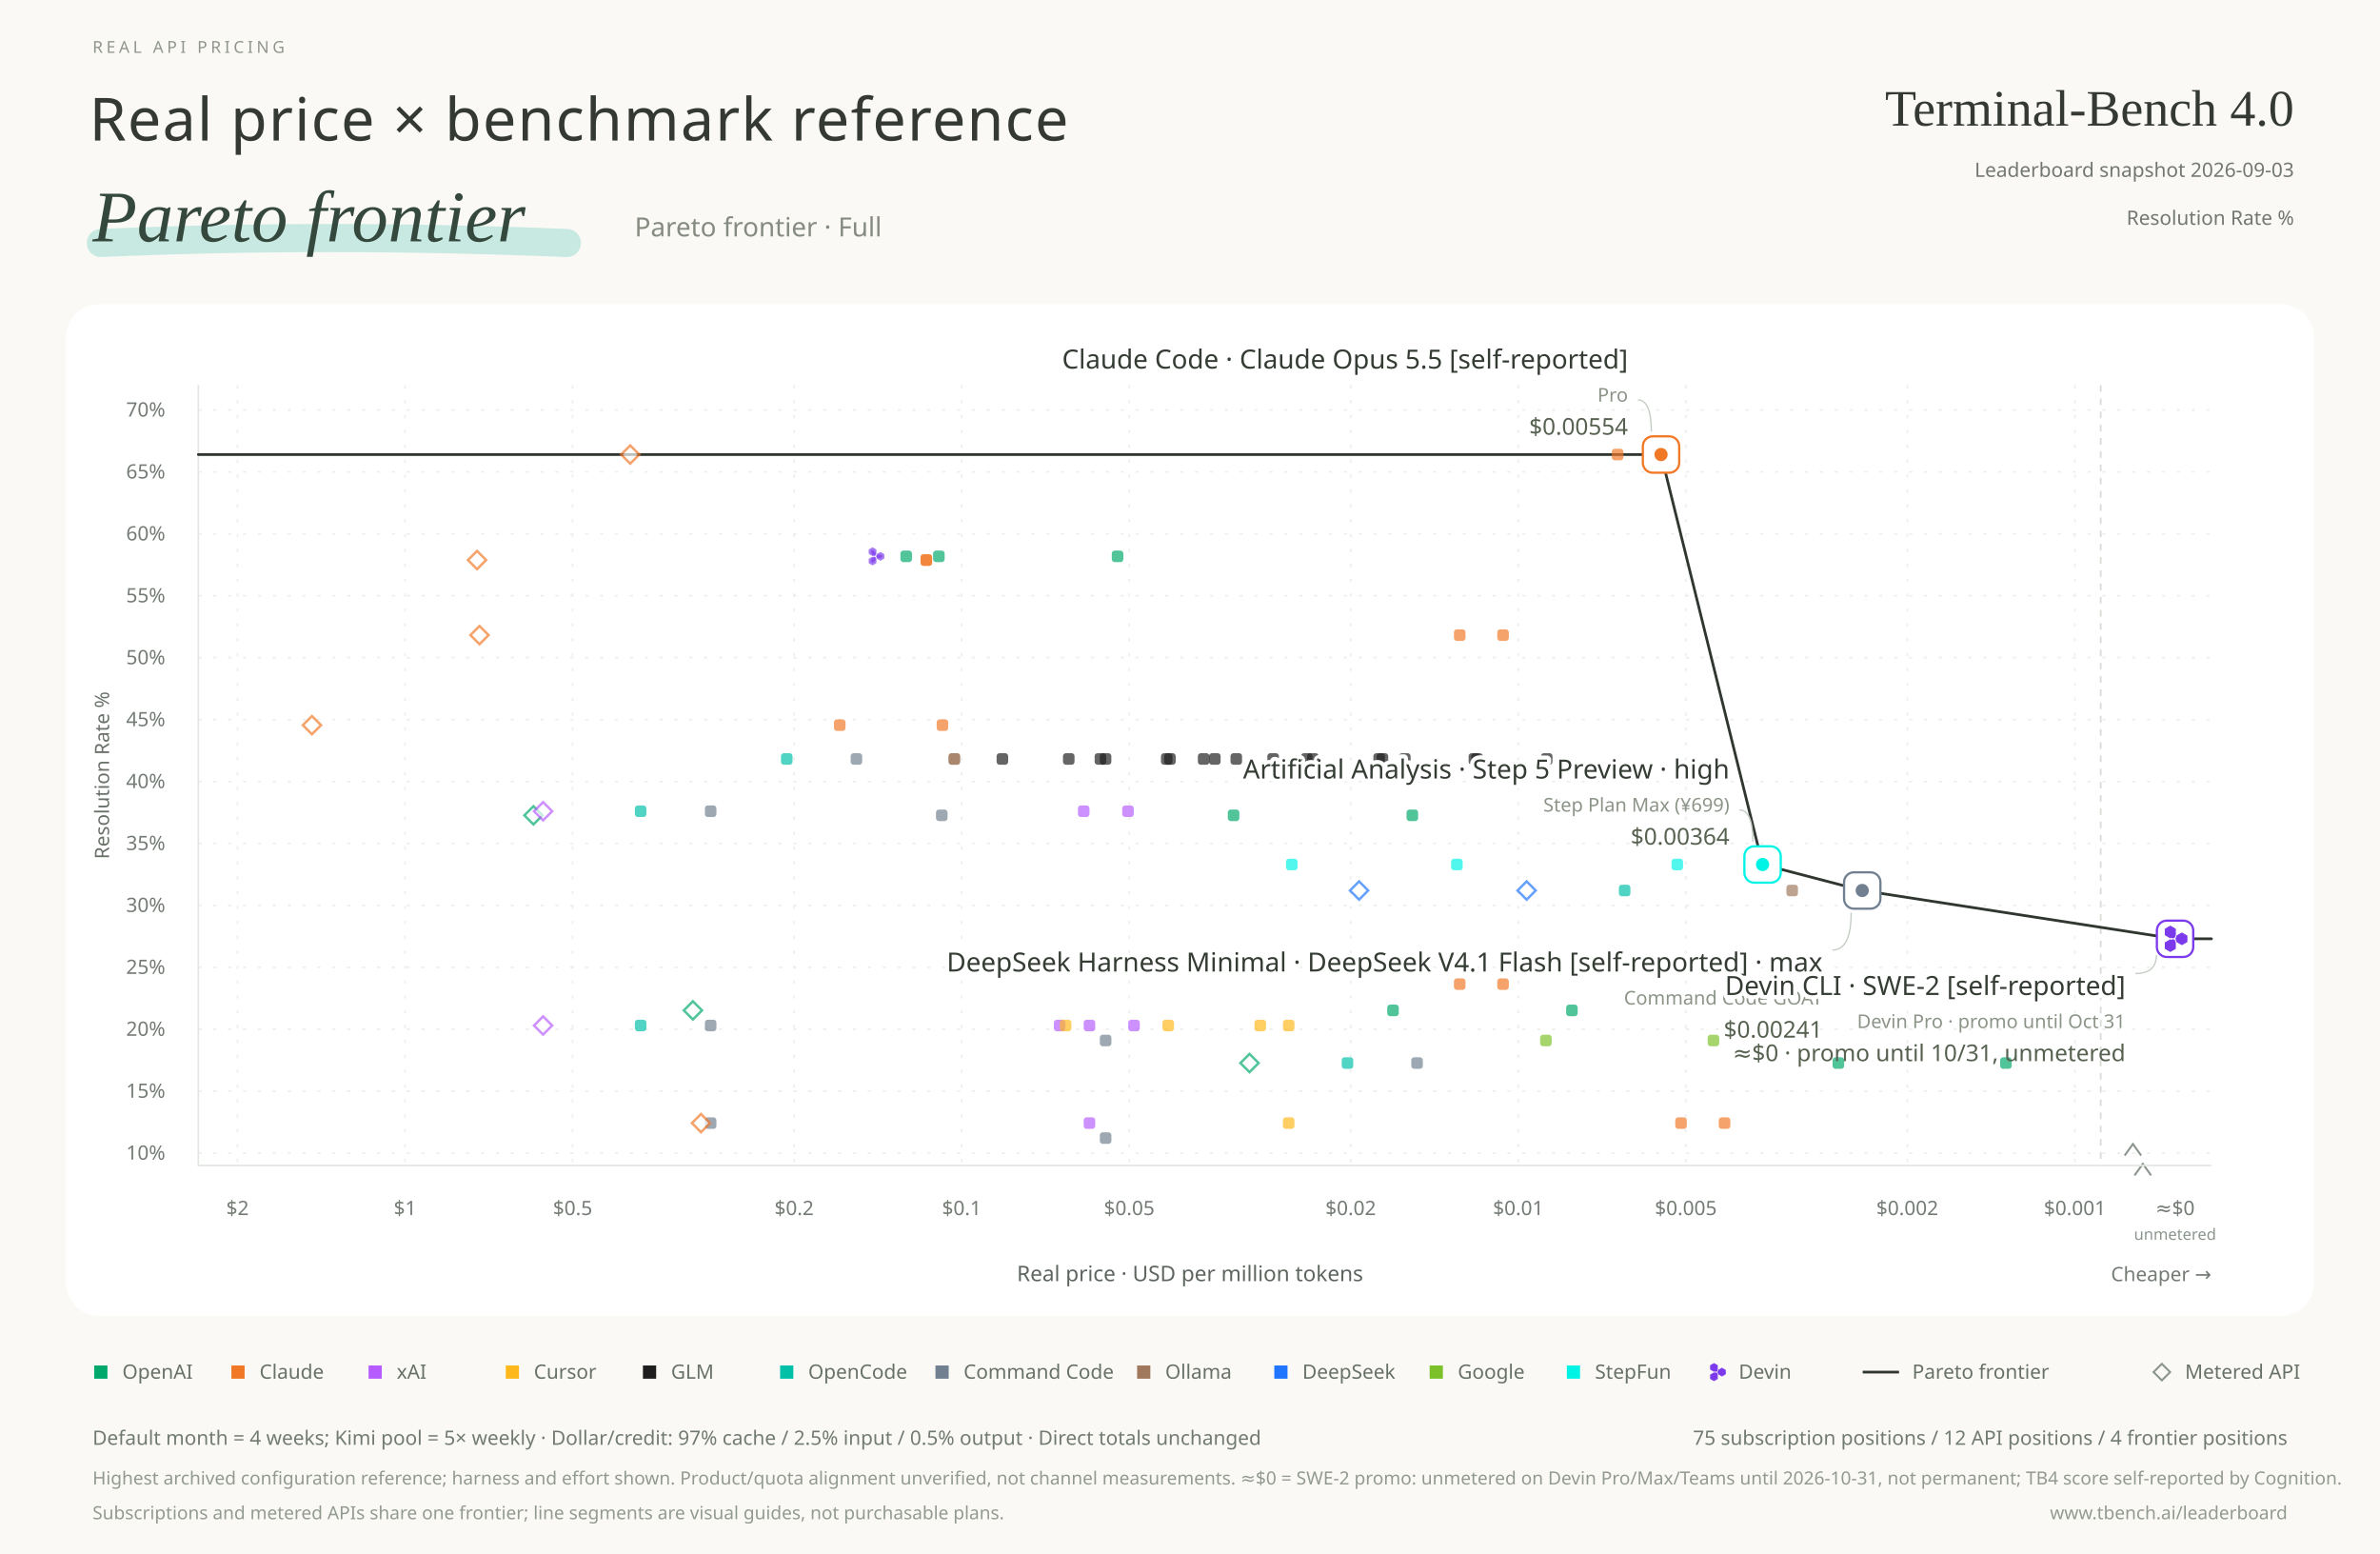
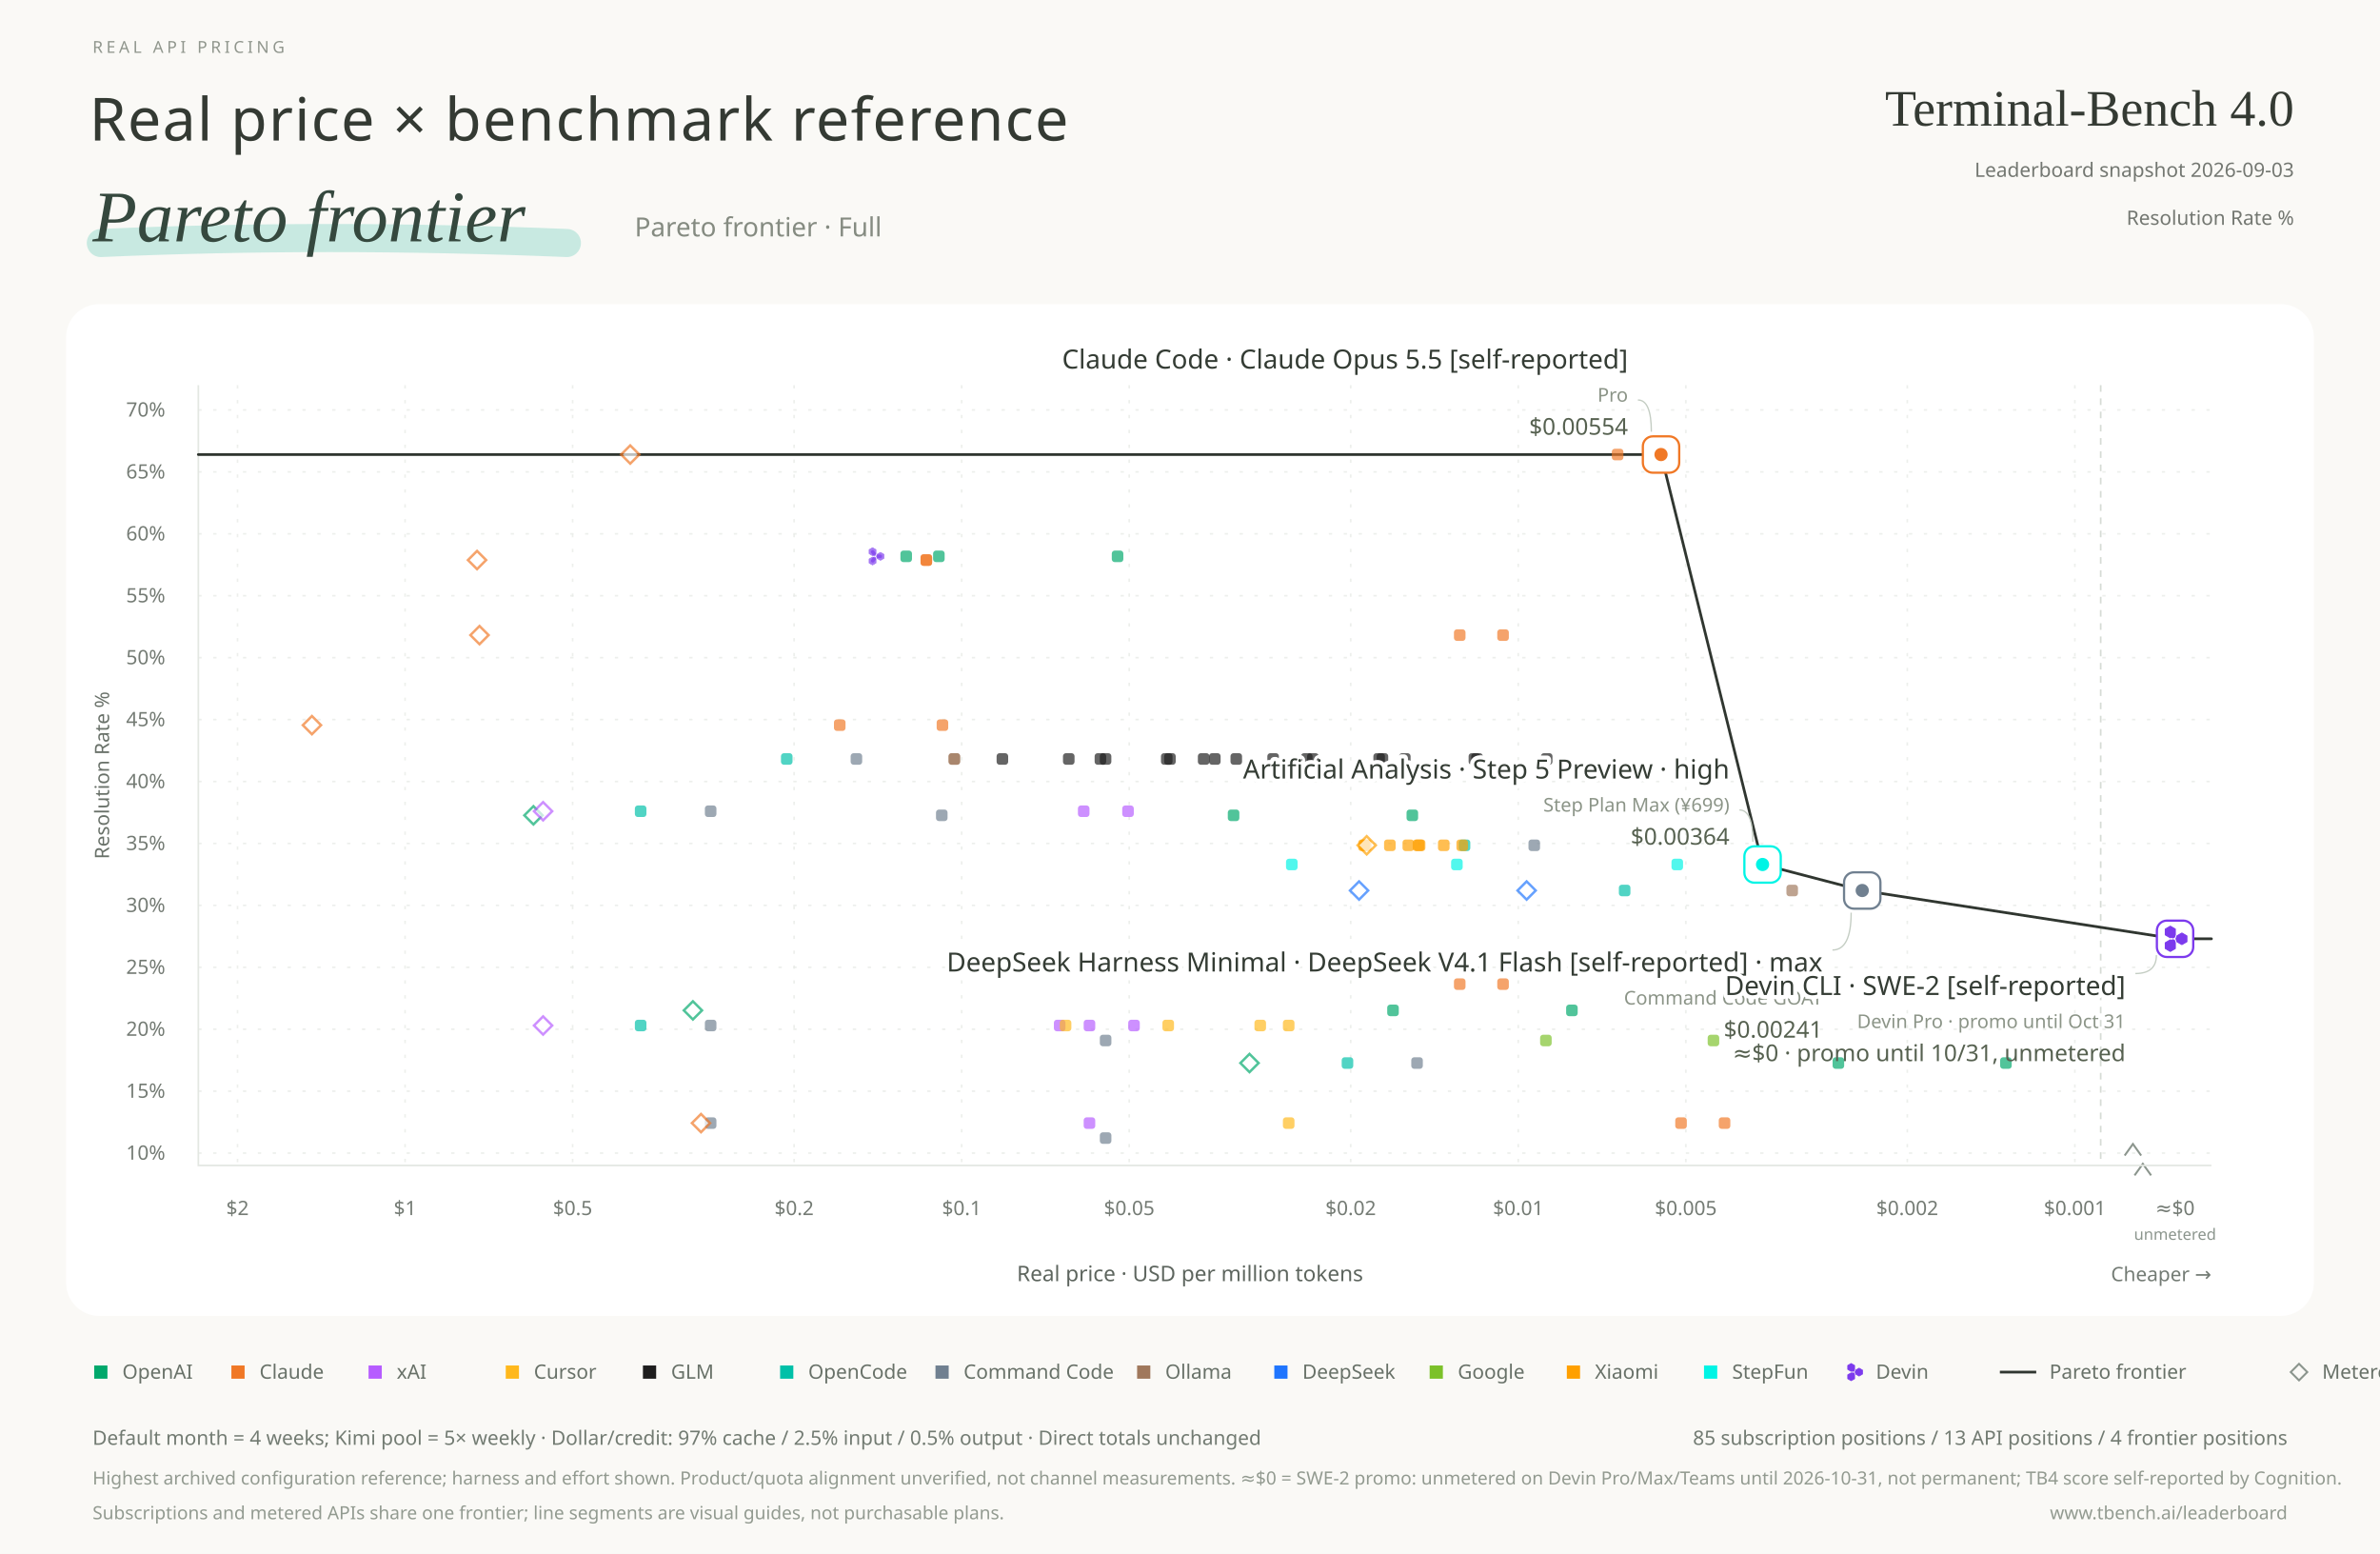
<svg xmlns="http://www.w3.org/2000/svg" width="1440" height="940" viewBox="0 0 1440 940" role="img" aria-labelledby="title desc">
  <style>text{font-family:"Microsoft YaHei","Segoe UI",sans-serif} .serif{font-family:"Times New Roman",serif} .number{font-family:"Segoe UI",sans-serif;font-variant-numeric:tabular-nums} .label-name{paint-order:stroke;stroke:#fff;stroke-width:5px;stroke-linejoin:round} .point:hover{opacity:1}</style>
  <rect width="1440" height="940" fill="#FAF9F6" />
  <text x="56.000" y="32.000" font-size="10" fill="#90968D" text-anchor="start" font-weight="400" letter-spacing="2.1">REAL API PRICING</text>
  <text x="54.000" y="85.000" font-size="36" fill="#343A33" text-anchor="start" font-weight="300" letter-spacing=".8">Real price × benchmark reference</text>
  <path d="M61 147 Q197 141 343 147" stroke="#9FDDD0" stroke-width="17" stroke-linecap="round" opacity=".55" fill="none" />
  <text x="56.000" y="146.000" font-size="44" fill="#35483E" text-anchor="start" font-weight="400" class="serif" font-style="italic">Pareto frontier</text>
  <text x="384.000" y="143.000" font-size="16" fill="#858B81" text-anchor="start" font-weight="300">Pareto frontier · Full</text>
  <text x="1388.000" y="76.000" font-size="31" fill="#343A33" text-anchor="end" font-weight="400" class="serif">Terminal-Bench 4.0</text>
  <text x="1388.000" y="107.000" font-size="12" fill="#737771" text-anchor="end" font-weight="400">Leaderboard snapshot  2026-09-03</text>
  <text x="1388.000" y="136.000" font-size="12" fill="#737771" text-anchor="end" font-weight="400">Resolution Rate %</text>
  <rect x="40" y="184" width="1360" height="612" rx="20" fill="#FFFFFF" />
  <path d="M1255.381 233V705" stroke="#E8EBE7" stroke-dasharray="2 7" opacity=".8" />
  <text x="1255.381" y="735.000" font-size="12" fill="#747B74" text-anchor="middle" font-weight="400" class="number">$0.001</text>
  <path d="M1154.004 233V705" stroke="#E8EBE7" stroke-dasharray="2 7" opacity=".8" />
  <text x="1154.004" y="735.000" font-size="12" fill="#747B74" text-anchor="middle" font-weight="400" class="number">$0.002</text>
  <path d="M1019.992 233V705" stroke="#E8EBE7" stroke-dasharray="2 7" opacity=".8" />
  <text x="1019.992" y="735.000" font-size="12" fill="#747B74" text-anchor="middle" font-weight="400" class="number">$0.005</text>
  <path d="M918.616 233V705" stroke="#E8EBE7" stroke-dasharray="2 7" opacity=".8" />
  <text x="918.616" y="735.000" font-size="12" fill="#747B74" text-anchor="middle" font-weight="400" class="number">$0.01</text>
  <path d="M817.240 233V705" stroke="#E8EBE7" stroke-dasharray="2 7" opacity=".8" />
  <text x="817.240" y="735.000" font-size="12" fill="#747B74" text-anchor="middle" font-weight="400" class="number">$0.02</text>
  <path d="M683.228 233V705" stroke="#E8EBE7" stroke-dasharray="2 7" opacity=".8" />
  <text x="683.228" y="735.000" font-size="12" fill="#747B74" text-anchor="middle" font-weight="400" class="number">$0.05</text>
  <path d="M581.852 233V705" stroke="#E8EBE7" stroke-dasharray="2 7" opacity=".8" />
  <text x="581.852" y="735.000" font-size="12" fill="#747B74" text-anchor="middle" font-weight="400" class="number">$0.1</text>
  <path d="M480.475 233V705" stroke="#E8EBE7" stroke-dasharray="2 7" opacity=".8" />
  <text x="480.475" y="735.000" font-size="12" fill="#747B74" text-anchor="middle" font-weight="400" class="number">$0.2</text>
  <path d="M346.463 233V705" stroke="#E8EBE7" stroke-dasharray="2 7" opacity=".8" />
  <text x="346.463" y="735.000" font-size="12" fill="#747B74" text-anchor="middle" font-weight="400" class="number">$0.5</text>
  <path d="M245.087 233V705" stroke="#E8EBE7" stroke-dasharray="2 7" opacity=".8" />
  <text x="245.087" y="735.000" font-size="12" fill="#747B74" text-anchor="middle" font-weight="400" class="number">$1</text>
  <path d="M143.711 233V705" stroke="#E8EBE7" stroke-dasharray="2 7" opacity=".8" />
  <text x="143.711" y="735.000" font-size="12" fill="#747B74" text-anchor="middle" font-weight="400" class="number">$2</text>
  <path d="M1271.010 233V705" stroke="#D6DBD5" stroke-dasharray="4 4" />
  <path d="M1285.505 699l5 -7 5 7M1291.505 711l5 -7 5 7" stroke="#8B958D" stroke-width="1.2" fill="none" />
  <text x="1316.000" y="735.000" font-size="12" fill="#747B74" text-anchor="middle" font-weight="400" class="number">≈$0</text>
  <text x="1316.000" y="750.000" font-size="9.5" fill="#8B958D" text-anchor="middle" font-weight="400">unmetered</text>
  <path d="M120 697.508H1338" stroke="#E8EBE7" stroke-dasharray="2 7" opacity=".8" />
  <text x="100.000" y="701.508" font-size="12" fill="#747B74" text-anchor="end" font-weight="400" class="number">10%</text>
  <path d="M120 660.048H1338" stroke="#E8EBE7" stroke-dasharray="2 7" opacity=".8" />
  <text x="100.000" y="664.048" font-size="12" fill="#747B74" text-anchor="end" font-weight="400" class="number">15%</text>
  <path d="M120 622.587H1338" stroke="#E8EBE7" stroke-dasharray="2 7" opacity=".8" />
  <text x="100.000" y="626.587" font-size="12" fill="#747B74" text-anchor="end" font-weight="400" class="number">20%</text>
  <path d="M120 585.127H1338" stroke="#E8EBE7" stroke-dasharray="2 7" opacity=".8" />
  <text x="100.000" y="589.127" font-size="12" fill="#747B74" text-anchor="end" font-weight="400" class="number">25%</text>
  <path d="M120 547.667H1338" stroke="#E8EBE7" stroke-dasharray="2 7" opacity=".8" />
  <text x="100.000" y="551.667" font-size="12" fill="#747B74" text-anchor="end" font-weight="400" class="number">30%</text>
  <path d="M120 510.206H1338" stroke="#E8EBE7" stroke-dasharray="2 7" opacity=".8" />
  <text x="100.000" y="514.206" font-size="12" fill="#747B74" text-anchor="end" font-weight="400" class="number">35%</text>
  <path d="M120 472.746H1338" stroke="#E8EBE7" stroke-dasharray="2 7" opacity=".8" />
  <text x="100.000" y="476.746" font-size="12" fill="#747B74" text-anchor="end" font-weight="400" class="number">40%</text>
  <path d="M120 435.286H1338" stroke="#E8EBE7" stroke-dasharray="2 7" opacity=".8" />
  <text x="100.000" y="439.286" font-size="12" fill="#747B74" text-anchor="end" font-weight="400" class="number">45%</text>
  <path d="M120 397.825H1338" stroke="#E8EBE7" stroke-dasharray="2 7" opacity=".8" />
  <text x="100.000" y="401.825" font-size="12" fill="#747B74" text-anchor="end" font-weight="400" class="number">50%</text>
  <path d="M120 360.365H1338" stroke="#E8EBE7" stroke-dasharray="2 7" opacity=".8" />
  <text x="100.000" y="364.365" font-size="12" fill="#747B74" text-anchor="end" font-weight="400" class="number">55%</text>
  <path d="M120 322.905H1338" stroke="#E8EBE7" stroke-dasharray="2 7" opacity=".8" />
  <text x="100.000" y="326.905" font-size="12" fill="#747B74" text-anchor="end" font-weight="400" class="number">60%</text>
  <path d="M120 285.444H1338" stroke="#E8EBE7" stroke-dasharray="2 7" opacity=".8" />
  <text x="100.000" y="289.444" font-size="12" fill="#747B74" text-anchor="end" font-weight="400" class="number">65%</text>
  <path d="M120 247.984H1338" stroke="#E8EBE7" stroke-dasharray="2 7" opacity=".8" />
  <text x="100.000" y="251.984" font-size="12" fill="#747B74" text-anchor="end" font-weight="400" class="number">70%</text>
  <path d="M120 233V705H1338" fill="none" stroke="#E3E7E2" />
  <text x="66.000" y="469.000" font-size="12" fill="#697169" text-anchor="middle" font-weight="400" transform="rotate(-90 66 469.0)">Resolution Rate %</text>
  <text x="720.000" y="775.000" font-size="13" fill="#5D655E" text-anchor="middle" font-weight="400">Real price · USD per million tokens</text>
  <text x="1338.000" y="775.000" font-size="12" fill="#737B74" text-anchor="end" font-weight="400">Cheaper →</text>
  <path id="frontier" d="M120.000,274.956 L1004.993,274.956 L1066.422,522.943 L1126.731,538.676 L1316.000,567.895 L1338.000,567.895" fill="none" stroke="#303630" stroke-width="1.65" stroke-linecap="round" stroke-linejoin="round" />
  <g class="point" data-billing="subscription" data-frontier="false" data-price="0.03247" data-score="37.27" data-x="746.367" data-y="493.199" transform="translate(746.367 493.199)">
    <rect x="-3.5" y="-3.5" width="7" height="7" rx="1.8" fill="#00A86B" opacity=".68" />
  </g>
  <g class="point" data-billing="subscription" data-frontier="false" data-price="0.0155" data-score="37.27" data-x="854.519" data-y="493.199" transform="translate(854.519 493.199)">
    <rect x="-3.5" y="-3.5" width="7" height="7" rx="1.8" fill="#00A86B" opacity=".68" />
  </g>
  <g class="point" data-billing="subscription" data-frontier="false" data-price="0.00266" data-score="17.27" data-x="1112.296" data-y="643.041" transform="translate(1112.296 643.041)">
    <rect x="-3.5" y="-3.5" width="7" height="7" rx="1.8" fill="#00A86B" opacity=".68" />
  </g>
  <g class="point" data-billing="subscription" data-frontier="false" data-price="0.00133" data-score="17.27" data-x="1213.672" data-y="643.041" transform="translate(1213.672 643.041)">
    <rect x="-3.5" y="-3.5" width="7" height="7" rx="1.8" fill="#00A86B" opacity=".68" />
  </g>
  <g class="point" data-billing="subscription" data-frontier="false" data-price="0.12579" data-score="58.18" data-x="548.294" data-y="336.540" transform="translate(548.294 336.540)">
    <rect x="-3.5" y="-3.5" width="7" height="7" rx="1.8" fill="#00A86B" opacity=".68" />
  </g>
  <g class="point" data-billing="subscription" data-frontier="false" data-price="0.05247" data-score="58.18" data-x="676.176" data-y="336.540" transform="translate(676.176 336.540)">
    <rect x="-3.5" y="-3.5" width="7" height="7" rx="1.8" fill="#00A86B" opacity=".68" />
  </g>
  <g class="point" data-billing="subscription" data-frontier="false" data-price="0.14265" data-score="58.18" data-x="529.898" data-y="336.540" transform="translate(529.898 336.540)">
    <path d="M0.11,-1.63 L-1.97,-0.43 L-4.05,-1.63 L-4.05,-4.03 L-1.97,-5.23 L0.11,-4.03Z M0.11,4.03 L-1.97,5.23 L-4.05,4.03 L-4.05,1.63 L-1.97,0.43 L0.11,1.63Z M4.91,1.20 L2.83,2.40 L0.75,1.20 L0.75,-1.20 L2.83,-2.40 L4.91,-1.20Z" fill="#7C3AED" opacity="0.68" stroke="#7C3AED" stroke-width="0.43" stroke-linejoin="round" />
    <path d="M-0.89,-1.27 L-1.87,-2.69 M-0.89,1.27 L-1.87,2.69 M1.27,0.00 L2.69,0.00" stroke="#7C3AED" stroke-width="2.16" stroke-linecap="round" opacity="0.68" fill="none" />
  </g>
  <g class="point" data-billing="subscription" data-frontier="false" data-price="0.00892" data-score="19.09" data-x="935.331" data-y="629.405" transform="translate(935.331 629.405)">
    <rect x="-3.5" y="-3.5" width="7" height="7" rx="1.8" fill="#7CC12A" opacity=".68" />
  </g>
  <g class="point" data-billing="subscription" data-frontier="false" data-price="0.00446" data-score="19.09" data-x="1036.708" data-y="629.405" transform="translate(1036.708 629.405)">
    <rect x="-3.5" y="-3.5" width="7" height="7" rx="1.8" fill="#7CC12A" opacity=".68" />
  </g>
  <g class="point" data-billing="subscription" data-frontier="false" data-price="0.01065" data-score="51.82" data-x="909.406" data-y="384.190" transform="translate(909.406 384.190)">
    <rect x="-3.5" y="-3.5" width="7" height="7" rx="1.8" fill="#F07826" opacity=".68" />
  </g>
  <g class="point" data-billing="subscription" data-frontier="false" data-price="0.01274" data-score="51.82" data-x="883.199" data-y="384.190" transform="translate(883.199 384.190)">
    <rect x="-3.5" y="-3.5" width="7" height="7" rx="1.8" fill="#F07826" opacity=".68" />
  </g>
  <g class="point" data-billing="subscription" data-frontier="false" data-price="0.11574" data-score="57.88" data-x="560.473" data-y="338.788" transform="translate(560.473 338.788)">
    <rect x="-3.5" y="-3.5" width="7" height="7" rx="1.8" fill="#F07826" opacity=".68" />
  </g>
  <g class="point" data-billing="subscription" data-frontier="false" data-price="0.00663" data-score="66.4" data-x="978.724" data-y="274.956" transform="translate(978.724 274.956)">
    <rect x="-3.5" y="-3.5" width="7" height="7" rx="1.8" fill="#F07826" opacity=".68" />
  </g>
  <g class="point" data-billing="subscription" data-frontier="false" data-price="0.05894" data-score="20.3" data-x="659.169" data-y="620.340" transform="translate(659.169 620.340)">
    <rect x="-3.5" y="-3.5" width="7" height="7" rx="1.8" fill="#B65CFF" opacity=".68" />
  </g>
  <g class="point" data-billing="subscription" data-frontier="false" data-price="0.04902" data-score="20.3" data-x="686.123" data-y="620.340" transform="translate(686.123 620.340)">
    <rect x="-3.5" y="-3.5" width="7" height="7" rx="1.8" fill="#B65CFF" opacity=".68" />
  </g>
  <g class="point" data-billing="subscription" data-frontier="false" data-price="0.06667" data-score="20.3" data-x="641.146" data-y="620.340" transform="translate(641.146 620.340)">
    <rect x="-3.5" y="-3.5" width="7" height="7" rx="1.8" fill="#B65CFF" opacity=".68" />
  </g>
  <g class="point" data-billing="subscription" data-frontier="false" data-price="0.06036" data-score="37.6" data-x="655.687" data-y="490.727" transform="translate(655.687 490.727)">
    <rect x="-3.5" y="-3.5" width="7" height="7" rx="1.8" fill="#B65CFF" opacity=".68" />
  </g>
  <g class="point" data-billing="subscription" data-frontier="false" data-price="0.05025" data-score="37.6" data-x="682.498" data-y="490.727" transform="translate(682.498 490.727)">
    <rect x="-3.5" y="-3.5" width="7" height="7" rx="1.8" fill="#B65CFF" opacity=".68" />
  </g>
  <g class="point" data-billing="subscription" data-frontier="false" data-price="0.02585" data-score="20.3" data-x="779.714" data-y="620.340" transform="translate(779.714 620.340)">
    <rect x="-3.5" y="-3.5" width="7" height="7" rx="1.8" fill="#FFB81C" opacity=".68" />
  </g>
  <g class="point" data-billing="subscription" data-frontier="false" data-price="0.06506" data-score="20.3" data-x="644.721" data-y="620.340" transform="translate(644.721 620.340)">
    <rect x="-3.5" y="-3.5" width="7" height="7" rx="1.8" fill="#FFB81C" opacity=".68" />
  </g>
  <g class="point" data-billing="subscription" data-frontier="false" data-price="0.04255" data-score="20.3" data-x="706.825" data-y="620.340" transform="translate(706.825 620.340)">
    <rect x="-3.5" y="-3.5" width="7" height="7" rx="1.8" fill="#FFB81C" opacity=".68" />
  </g>
  <g class="point" data-billing="subscription" data-frontier="false" data-price="0.02908" data-score="20.3" data-x="762.494" data-y="620.340" transform="translate(762.494 620.340)">
    <rect x="-3.5" y="-3.5" width="7" height="7" rx="1.8" fill="#FFB81C" opacity=".68" />
  </g>
  <g class="point" data-billing="subscription" data-frontier="false" data-price="0.0845" data-score="41.82" data-x="606.484" data-y="459.110" transform="translate(606.484 459.110)">
    <rect x="-3.5" y="-3.5" width="7" height="7" rx="1.8" fill="#1E1E1E" opacity=".68" />
  </g>
  <g class="point" data-billing="subscription" data-frontier="false" data-price="0.05633" data-score="41.82" data-x="665.794" data-y="459.110" transform="translate(665.794 459.110)">
    <rect x="-3.5" y="-3.5" width="7" height="7" rx="1.8" fill="#1E1E1E" opacity=".68" />
  </g>
  <g class="point" data-billing="subscription" data-frontier="false" data-price="0.04225" data-score="41.82" data-x="707.860" data-y="459.110" transform="translate(707.860 459.110)">
    <rect x="-3.5" y="-3.5" width="7" height="7" rx="1.8" fill="#1E1E1E" opacity=".68" />
  </g>
  <g class="point" data-billing="subscription" data-frontier="false" data-price="0.03509" data-score="41.82" data-x="735.018" data-y="459.110" transform="translate(735.018 459.110)">
    <rect x="-3.5" y="-3.5" width="7" height="7" rx="1.8" fill="#1E1E1E" opacity=".68" />
  </g>
  <g class="point" data-billing="subscription" data-frontier="false" data-price="0.02339" data-score="41.82" data-x="794.340" data-y="459.110" transform="translate(794.340 459.110)">
    <rect x="-3.5" y="-3.5" width="7" height="7" rx="1.8" fill="#1E1E1E" opacity=".68" />
  </g>
  <g class="point" data-billing="subscription" data-frontier="false" data-price="0.01754" data-score="41.82" data-x="836.436" data-y="459.110" transform="translate(836.436 459.110)">
    <rect x="-3.5" y="-3.5" width="7" height="7" rx="1.8" fill="#1E1E1E" opacity=".68" />
  </g>
  <g class="point" data-billing="subscription" data-frontier="false" data-price="0.06421" data-score="41.82" data-x="646.644" data-y="459.110" transform="translate(646.644 459.110)">
    <rect x="-3.5" y="-3.5" width="7" height="7" rx="1.8" fill="#1E1E1E" opacity=".68" />
  </g>
  <g class="point" data-billing="subscription" data-frontier="false" data-price="0.04281" data-score="41.82" data-x="705.934" data-y="459.110" transform="translate(705.934 459.110)">
    <rect x="-3.5" y="-3.5" width="7" height="7" rx="1.8" fill="#1E1E1E" opacity=".68" />
  </g>
  <g class="point" data-billing="subscription" data-frontier="false" data-price="0.03211" data-score="41.82" data-x="747.998" data-y="459.110" transform="translate(747.998 459.110)">
    <rect x="-3.5" y="-3.5" width="7" height="7" rx="1.8" fill="#1E1E1E" opacity=".68" />
  </g>
  <g class="point" data-billing="subscription" data-frontier="false" data-price="0.01778" data-score="41.82" data-x="834.448" data-y="459.110" transform="translate(834.448 459.110)">
    <rect x="-3.5" y="-3.5" width="7" height="7" rx="1.8" fill="#1E1E1E" opacity=".68" />
  </g>
  <g class="point" data-billing="subscription" data-frontier="false" data-price="0.01186" data-score="41.82" data-x="893.667" data-y="459.110" transform="translate(893.667 459.110)">
    <rect x="-3.5" y="-3.5" width="7" height="7" rx="1.8" fill="#1E1E1E" opacity=".68" />
  </g>
  <g class="point" data-billing="subscription" data-frontier="false" data-price="0.00889" data-score="41.82" data-x="935.824" data-y="459.110" transform="translate(935.824 459.110)">
    <rect x="-3.5" y="-3.5" width="7" height="7" rx="1.8" fill="#1E1E1E" opacity=".68" />
  </g>
  <g class="point" data-billing="subscription" data-frontier="false" data-price="0.05514" data-score="41.82" data-x="668.916" data-y="459.110" transform="translate(668.916 459.110)">
    <rect x="-3.5" y="-3.5" width="7" height="7" rx="1.8" fill="#1E1E1E" opacity=".68" />
  </g>
  <g class="point" data-billing="subscription" data-frontier="false" data-price="0.03675" data-score="41.82" data-x="728.257" data-y="459.110" transform="translate(728.257 459.110)">
    <rect x="-3.5" y="-3.5" width="7" height="7" rx="1.8" fill="#1E1E1E" opacity=".68" />
  </g>
  <g class="point" data-billing="subscription" data-frontier="false" data-price="0.02757" data-score="41.82" data-x="770.293" data-y="459.110" transform="translate(770.293 459.110)">
    <rect x="-3.5" y="-3.5" width="7" height="7" rx="1.8" fill="#1E1E1E" opacity=".68" />
  </g>
  <g class="point" data-billing="subscription" data-frontier="false" data-price="0.02399" data-score="41.82" data-x="790.635" data-y="459.110" transform="translate(790.635 459.110)">
    <rect x="-3.5" y="-3.5" width="7" height="7" rx="1.8" fill="#1E1E1E" opacity=".68" />
  </g>
  <g class="point" data-billing="subscription" data-frontier="false" data-price="0.01599" data-score="41.82" data-x="849.967" data-y="459.110" transform="translate(849.967 459.110)">
    <rect x="-3.5" y="-3.5" width="7" height="7" rx="1.8" fill="#1E1E1E" opacity=".68" />
  </g>
  <g class="point" data-billing="subscription" data-frontier="false" data-price="0.01199" data-score="41.82" data-x="892.073" data-y="459.110" transform="translate(892.073 459.110)">
    <rect x="-3.5" y="-3.5" width="7" height="7" rx="1.8" fill="#1E1E1E" opacity=".68" />
  </g>
  <g class="point" data-billing="subscription" data-frontier="false" data-price="0.37736" data-score="20.3" data-x="387.621" data-y="620.340" transform="translate(387.621 620.340)">
    <rect x="-3.5" y="-3.5" width="7" height="7" rx="1.8" fill="#00C0A8" opacity=".68" />
  </g>
  <g class="point" data-billing="subscription" data-frontier="false" data-price="0.37736" data-score="37.6" data-x="387.621" data-y="490.727" transform="translate(387.621 490.727)">
    <rect x="-3.5" y="-3.5" width="7" height="7" rx="1.8" fill="#00C0A8" opacity=".68" />
  </g>
  <g class="point" data-billing="subscription" data-frontier="false" data-price="0.02027" data-score="17.27" data-x="815.279" data-y="643.041" transform="translate(815.279 643.041)">
    <rect x="-3.5" y="-3.5" width="7" height="7" rx="1.8" fill="#00C0A8" opacity=".68" />
  </g>
  <g class="point" data-billing="subscription" data-frontier="false" data-price="0.20619" data-score="41.82" data-x="476.017" data-y="459.110" transform="translate(476.017 459.110)">
    <rect x="-3.5" y="-3.5" width="7" height="7" rx="1.8" fill="#00C0A8" opacity=".68" />
  </g>
+   <g class="point" data-billing="subscription" data-frontier="false" data-price="0.01249" data-score="34.85" data-x="886.097" data-y="511.330" transform="translate(886.097 511.330)">
+     <rect x="-3.5" y="-3.5" width="7" height="7" rx="1.8" fill="#00C0A8" opacity=".68" />
+   </g>
  <g class="point" data-billing="subscription" data-frontier="false" data-price="0.00644" data-score="31.2" data-x="982.977" data-y="538.676" transform="translate(982.977 538.676)">
    <rect x="-3.5" y="-3.5" width="7" height="7" rx="1.8" fill="#00C0A8" opacity=".68" />
  </g>
  <g class="point" data-billing="subscription" data-frontier="false" data-price="0.10858" data-score="37.27" data-x="569.812" data-y="493.199" transform="translate(569.812 493.199)">
    <rect x="-3.5" y="-3.5" width="7" height="7" rx="1.8" fill="#708090" opacity=".68" />
  </g>
  <g class="point" data-billing="subscription" data-frontier="true" data-price="0.00241" data-score="31.2" data-x="1126.731" data-y="538.676" transform="translate(1126.731 538.676)">
    <rect x="-11" y="-11" width="22" height="22" rx="6" fill="#FFF" stroke="#708090" stroke-width="1.35" />
    <circle r="4" fill="#708090" />
  </g>
  <g class="point" data-billing="subscription" data-frontier="false" data-price="0.05513" data-score="19.09" data-x="668.943" data-y="629.405" transform="translate(668.943 629.405)">
    <rect x="-3.5" y="-3.5" width="7" height="7" rx="1.8" fill="#708090" opacity=".68" />
  </g>
  <g class="point" data-billing="subscription" data-frontier="false" data-price="0.0152" data-score="17.27" data-x="857.378" data-y="643.041" transform="translate(857.378 643.041)">
    <rect x="-3.5" y="-3.5" width="7" height="7" rx="1.8" fill="#708090" opacity=".68" />
  </g>
  <g class="point" data-billing="subscription" data-frontier="false" data-price="0.28249" data-score="37.6" data-x="429.970" data-y="490.727" transform="translate(429.970 490.727)">
    <rect x="-3.5" y="-3.5" width="7" height="7" rx="1.8" fill="#708090" opacity=".68" />
  </g>
  <g class="point" data-billing="subscription" data-frontier="false" data-price="0.15456" data-score="41.82" data-x="518.170" data-y="459.110" transform="translate(518.170 459.110)">
    <rect x="-3.5" y="-3.5" width="7" height="7" rx="1.8" fill="#708090" opacity=".68" />
  </g>
  <g class="point" data-billing="subscription" data-frontier="false" data-price="0.28249" data-score="12.42" data-x="429.970" data-y="679.377" transform="translate(429.970 679.377)">
    <rect x="-3.5" y="-3.5" width="7" height="7" rx="1.8" fill="#708090" opacity=".68" />
  </g>
  <g class="point" data-billing="subscription" data-frontier="false" data-price="0.28249" data-score="20.3" data-x="429.970" data-y="620.340" transform="translate(429.970 620.340)">
    <rect x="-3.5" y="-3.5" width="7" height="7" rx="1.8" fill="#708090" opacity=".68" />
  </g>
+   <g class="point" data-billing="subscription" data-frontier="false" data-price="0.00936" data-score="34.85" data-x="928.289" data-y="511.330" transform="translate(928.289 511.330)">
+     <rect x="-3.5" y="-3.5" width="7" height="7" rx="1.8" fill="#708090" opacity=".68" />
+   </g>
  <g class="point" data-billing="subscription" data-frontier="false" data-price="0.05513" data-score="11.21" data-x="668.943" data-y="688.443" transform="translate(668.943 688.443)">
    <rect x="-3.5" y="-3.5" width="7" height="7" rx="1.8" fill="#708090" opacity=".68" />
  </g>
  <g class="point" data-billing="subscription" data-frontier="false" data-price="0.00322" data-score="31.2" data-x="1084.353" data-y="538.676" transform="translate(1084.353 538.676)">
    <rect x="-3.5" y="-3.5" width="7" height="7" rx="1.8" fill="#A0785C" opacity=".68" />
  </g>
  <g class="point" data-billing="subscription" data-frontier="false" data-price="0.10309" data-score="41.82" data-x="577.401" data-y="459.110" transform="translate(577.401 459.110)">
    <rect x="-3.5" y="-3.5" width="7" height="7" rx="1.8" fill="#A0785C" opacity=".68" />
  </g>
  <g class="point" data-billing="subscription" data-frontier="false" data-price="0.10307" data-score="41.82" data-x="577.429" data-y="459.110" transform="translate(577.429 459.110)">
    <rect x="-3.5" y="-3.5" width="7" height="7" rx="1.8" fill="#A0785C" opacity=".68" />
  </g>
  <g class="point" data-billing="subscription" data-frontier="false" data-price="0.02552" data-score="33.3" data-x="781.593" data-y="522.943" transform="translate(781.593 522.943)">
    <rect x="-3.5" y="-3.5" width="7" height="7" rx="1.8" fill="#00F4E5" opacity=".68" />
  </g>
  <g class="point" data-billing="subscription" data-frontier="false" data-price="0.01289" data-score="33.3" data-x="881.487" data-y="522.943" transform="translate(881.487 522.943)">
    <rect x="-3.5" y="-3.5" width="7" height="7" rx="1.8" fill="#00F4E5" opacity=".68" />
  </g>
  <g class="point" data-billing="subscription" data-frontier="false" data-price="0.00518" data-score="33.3" data-x="1014.820" data-y="522.943" transform="translate(1014.820 522.943)">
    <rect x="-3.5" y="-3.5" width="7" height="7" rx="1.8" fill="#00F4E5" opacity=".68" />
  </g>
  <g class="point" data-billing="subscription" data-frontier="true" data-price="0.00364" data-score="33.3" data-x="1066.422" data-y="522.943" transform="translate(1066.422 522.943)">
    <rect x="-11" y="-11" width="22" height="22" rx="6" fill="#FFF" stroke="#00F4E5" stroke-width="1.35" />
    <circle r="4" fill="#00F4E5" />
+   </g>
+   <g class="point" data-billing="subscription" data-frontier="false" data-price="0.01893" data-score="34.85" data-x="825.282" data-y="511.330" transform="translate(825.282 511.330)">
+     <rect x="-3.5" y="-3.5" width="7" height="7" rx="1.8" fill="#FFA000" opacity=".68" />
+   </g>
+   <g class="point" data-billing="subscription" data-frontier="false" data-price="0.01511" data-score="34.85" data-x="858.246" data-y="511.330" transform="translate(858.246 511.330)">
+     <rect x="-3.5" y="-3.5" width="7" height="7" rx="1.8" fill="#FFA000" opacity=".68" />
+   </g>
+   <g class="point" data-billing="subscription" data-frontier="false" data-price="0.0188" data-score="34.85" data-x="826.289" data-y="511.330" transform="translate(826.289 511.330)">
+     <rect x="-3.5" y="-3.5" width="7" height="7" rx="1.8" fill="#FFA000" opacity=".68" />
+   </g>
+   <g class="point" data-billing="subscription" data-frontier="false" data-price="0.01504" data-score="34.85" data-x="858.925" data-y="511.330" transform="translate(858.925 511.330)">
+     <rect x="-3.5" y="-3.5" width="7" height="7" rx="1.8" fill="#FFA000" opacity=".68" />
+   </g>
+   <g class="point" data-billing="subscription" data-frontier="false" data-price="0.01701" data-score="34.85" data-x="840.923" data-y="511.330" transform="translate(840.923 511.330)">
+     <rect x="-3.5" y="-3.5" width="7" height="7" rx="1.8" fill="#FFA000" opacity=".68" />
+   </g>
+   <g class="point" data-billing="subscription" data-frontier="false" data-price="0.01361" data-score="34.85" data-x="873.537" data-y="511.330" transform="translate(873.537 511.330)">
+     <rect x="-3.5" y="-3.5" width="7" height="7" rx="1.8" fill="#FFA000" opacity=".68" />
+   </g>
+   <g class="point" data-billing="subscription" data-frontier="false" data-price="0.01576" data-score="34.85" data-x="852.086" data-y="511.330" transform="translate(852.086 511.330)">
+     <rect x="-3.5" y="-3.5" width="7" height="7" rx="1.8" fill="#FFA000" opacity=".68" />
+   </g>
+   <g class="point" data-billing="subscription" data-frontier="false" data-price="0.01261" data-score="34.85" data-x="884.699" data-y="511.330" transform="translate(884.699 511.330)">
+     <rect x="-3.5" y="-3.5" width="7" height="7" rx="1.8" fill="#FFA000" opacity=".68" />
  </g>
  <g class="point" data-billing="subscription" data-frontier="false" data-price="0.01679" data-score="21.52" data-x="842.827" data-y="611.199" transform="translate(842.827 611.199)">
    <rect x="-3.5" y="-3.5" width="7" height="7" rx="1.8" fill="#00A86B" opacity=".68" />
  </g>
  <g class="point" data-billing="subscription" data-frontier="false" data-price="0.00801" data-score="21.52" data-x="951.069" data-y="611.199" transform="translate(951.069 611.199)">
    <rect x="-3.5" y="-3.5" width="7" height="7" rx="1.8" fill="#00A86B" opacity=".68" />
  </g>
  <g class="point" data-billing="subscription" data-frontier="false" data-price="0.00426" data-score="12.42" data-x="1043.418" data-y="679.377" transform="translate(1043.418 679.377)">
    <rect x="-3.5" y="-3.5" width="7" height="7" rx="1.8" fill="#F07826" opacity=".68" />
  </g>
  <g class="point" data-billing="subscription" data-frontier="false" data-price="0.01065" data-score="23.64" data-x="909.406" data-y="595.316" transform="translate(909.406 595.316)">
    <rect x="-3.5" y="-3.5" width="7" height="7" rx="1.8" fill="#F07826" opacity=".68" />
  </g>
  <g class="point" data-billing="subscription" data-frontier="false" data-price="0.0051" data-score="12.42" data-x="1017.096" data-y="679.377" transform="translate(1017.096 679.377)">
    <rect x="-3.5" y="-3.5" width="7" height="7" rx="1.8" fill="#F07826" opacity=".68" />
  </g>
  <g class="point" data-billing="subscription" data-frontier="false" data-price="0.01274" data-score="23.64" data-x="883.199" data-y="595.316" transform="translate(883.199 595.316)">
    <rect x="-3.5" y="-3.5" width="7" height="7" rx="1.8" fill="#F07826" opacity=".68" />
  </g>
  <g class="point" data-billing="subscription" data-frontier="false" data-price="0.1656" data-score="44.55" data-x="508.080" data-y="438.657" transform="translate(508.080 438.657)">
    <rect x="-3.5" y="-3.5" width="7" height="7" rx="1.8" fill="#F07826" opacity=".68" />
  </g>
  <g class="point" data-billing="subscription" data-frontier="false" data-price="0.10828" data-score="44.55" data-x="570.217" data-y="438.657" transform="translate(570.217 438.657)">
    <rect x="-3.5" y="-3.5" width="7" height="7" rx="1.8" fill="#F07826" opacity=".68" />
  </g>
  <g class="point" data-billing="subscription" data-frontier="false" data-price="0.11575" data-score="57.88" data-x="560.460" data-y="338.788" transform="translate(560.460 338.788)">
    <rect x="-3.5" y="-3.5" width="7" height="7" rx="1.8" fill="#F07826" opacity=".68" />
  </g>
  <g class="point" data-billing="subscription" data-frontier="true" data-price="0.00554" data-score="66.4" data-x="1004.993" data-y="274.956" transform="translate(1004.993 274.956)">
    <rect x="-11" y="-11" width="22" height="22" rx="6" fill="#FFF" stroke="#F07826" stroke-width="1.35" />
    <circle r="4" fill="#F07826" />
  </g>
  <g class="point" data-billing="subscription" data-frontier="false" data-price="0.10989" data-score="58.18" data-x="568.058" data-y="336.540" transform="translate(568.058 336.540)">
    <rect x="-3.5" y="-3.5" width="7" height="7" rx="1.8" fill="#00A86B" opacity=".68" />
  </g>
  <g class="point" data-billing="subscription" data-frontier="false" data-price="0.02585" data-score="12.42" data-x="779.714" data-y="679.377" transform="translate(779.714 679.377)">
    <rect x="-3.5" y="-3.5" width="7" height="7" rx="1.8" fill="#FFB81C" opacity=".68" />
  </g>
  <g class="point" data-billing="subscription" data-frontier="false" data-price="0.05894" data-score="12.42" data-x="659.169" data-y="679.377" transform="translate(659.169 679.377)">
    <rect x="-3.5" y="-3.5" width="7" height="7" rx="1.8" fill="#B65CFF" opacity=".68" />
  </g>
  <g class="point" data-billing="subscription" data-frontier="true" data-price="0.0" data-score="27.3" data-x="1316.000" data-y="567.895" transform="translate(1316.000 567.895)">
    <rect x="-11" y="-11" width="22" height="22" rx="6" fill="#FFF" stroke="#7C3AED" stroke-width="1.35" />
    <path d="M0.16,-2.38 L-2.87,-0.63 L-5.90,-2.38 L-5.90,-5.88 L-2.87,-7.63 L0.16,-5.88Z M0.16,5.88 L-2.87,7.63 L-5.90,5.88 L-5.90,2.38 L-2.87,0.63 L0.16,2.38Z M7.16,1.75 L4.13,3.50 L1.10,1.75 L1.10,-1.75 L4.13,-3.50 L7.16,-1.75Z" fill="#7C3AED" opacity="1.0" stroke="#7C3AED" stroke-width="0.63" stroke-linejoin="round" />
    <path d="M-1.29,-1.86 L-2.73,-3.92 M-1.29,1.86 L-2.73,3.92 M1.86,0.00 L3.92,0.00" stroke="#7C3AED" stroke-width="3.15" stroke-linecap="round" opacity="1.0" fill="none" />
  </g>
  <g class="point" data-billing="metered" data-frontier="false" data-price="0.00966" data-score="31.2" data-x="923.675" data-y="538.676" transform="translate(923.675 538.676)">
    <path d="M0 -5.5L5.5 0 0 5.5 -5.5 0Z" fill="white" stroke="#1F75FE" stroke-width="1.5" opacity=".68" />
  </g>
  <g class="point" data-billing="metered" data-frontier="false" data-price="0.01932" data-score="31.2" data-x="822.299" data-y="538.676" transform="translate(822.299 538.676)">
    <path d="M0 -5.5L5.5 0 0 5.5 -5.5 0Z" fill="white" stroke="#1F75FE" stroke-width="1.5" opacity=".68" />
  </g>
  <g class="point" data-billing="metered" data-frontier="false" data-price="0.588" data-score="37.27" data-x="322.752" data-y="493.199" transform="translate(322.752 493.199)">
    <path d="M0 -5.5L5.5 0 0 5.5 -5.5 0Z" fill="white" stroke="#00A86B" stroke-width="1.5" opacity=".68" />
  </g>
  <g class="point" data-billing="metered" data-frontier="false" data-price="0.565" data-score="20.3" data-x="328.588" data-y="620.340" transform="translate(328.588 620.340)">
    <path d="M0 -5.5L5.5 0 0 5.5 -5.5 0Z" fill="white" stroke="#B65CFF" stroke-width="1.5" opacity=".68" />
  </g>
  <g class="point" data-billing="metered" data-frontier="false" data-price="0.565" data-score="37.6" data-x="328.588" data-y="490.727" transform="translate(328.588 490.727)">
    <path d="M0 -5.5L5.5 0 0 5.5 -5.5 0Z" fill="white" stroke="#B65CFF" stroke-width="1.5" opacity=".68" />
+   </g>
+   <g class="point" data-billing="metered" data-frontier="false" data-price="0.01872" data-score="34.85" data-x="826.913" data-y="511.330" transform="translate(826.913 511.330)">
+     <path d="M0 -5.5L5.5 0 0 5.5 -5.5 0Z" fill="white" stroke="#FFA000" stroke-width="1.5" opacity=".68" />
  </g>
  <g class="point" data-billing="metered" data-frontier="false" data-price="0.735" data-score="51.82" data-x="290.117" data-y="384.190" transform="translate(290.117 384.190)">
    <path d="M0 -5.5L5.5 0 0 5.5 -5.5 0Z" fill="white" stroke="#F07826" stroke-width="1.5" opacity=".68" />
  </g>
  <g class="point" data-billing="metered" data-frontier="false" data-price="0.294" data-score="12.42" data-x="424.129" data-y="679.377" transform="translate(424.129 679.377)">
    <path d="M0 -5.5L5.5 0 0 5.5 -5.5 0Z" fill="white" stroke="#F07826" stroke-width="1.5" opacity=".68" />
  </g>
  <g class="point" data-billing="metered" data-frontier="false" data-price="1.47" data-score="44.55" data-x="188.740" data-y="438.657" transform="translate(188.740 438.657)">
    <path d="M0 -5.5L5.5 0 0 5.5 -5.5 0Z" fill="white" stroke="#F07826" stroke-width="1.5" opacity=".68" />
  </g>
  <g class="point" data-billing="metered" data-frontier="false" data-price="0.7425" data-score="57.88" data-x="288.632" data-y="338.788" transform="translate(288.632 338.788)">
    <path d="M0 -5.5L5.5 0 0 5.5 -5.5 0Z" fill="white" stroke="#F07826" stroke-width="1.5" opacity=".68" />
  </g>
  <g class="point" data-billing="metered" data-frontier="false" data-price="0.394" data-score="66.4" data-x="381.309" data-y="274.956" transform="translate(381.309 274.956)">
    <path d="M0 -5.5L5.5 0 0 5.5 -5.5 0Z" fill="white" stroke="#F07826" stroke-width="1.5" opacity=".68" />
  </g>
  <g class="point" data-billing="metered" data-frontier="false" data-price="0.304" data-score="21.52" data-x="419.237" data-y="611.199" transform="translate(419.237 611.199)">
    <path d="M0 -5.5L5.5 0 0 5.5 -5.5 0Z" fill="white" stroke="#00A86B" stroke-width="1.5" opacity=".68" />
  </g>
  <g class="point" data-billing="metered" data-frontier="false" data-price="0.0304" data-score="17.27" data-x="756.001" data-y="643.041" transform="translate(756.001 643.041)">
    <path d="M0 -5.5L5.5 0 0 5.5 -5.5 0Z" fill="white" stroke="#00A86B" stroke-width="1.5" opacity=".68" />
  </g>
  <g class="front-label" data-model="claude-opus-5.5">
    <path d="M999.135,261.147Q999.135,241.956 990.993,241.956" stroke="#C4CDC3" stroke-width=".8" fill="none" />
    <text x="984.993" y="222.956" font-size="16" fill="#343C34" text-anchor="end" font-weight="400" class="label-name">Claude Code · Claude Opus 5.5 [self-reported]</text>
    <text x="984.993" y="242.956" font-size="11.5" fill="#8B9487" text-anchor="end" font-weight="400">Pro</text>
    <text x="984.993" y="262.956" font-size="14" fill="#566150" text-anchor="end" font-weight="400" class="number">$0.00554</text>
  </g>
  <g class="front-label" data-model="step-5-preview">
    <path d="M1060.563,509.134Q1060.563,489.943 1052.422,489.943" stroke="#C4CDC3" stroke-width=".8" fill="none" />
    <text x="1046.422" y="470.943" font-size="16" fill="#343C34" text-anchor="end" font-weight="400" class="label-name">Artificial Analysis · Step 5 Preview · high</text>
    <text x="1046.422" y="490.943" font-size="11.5" fill="#8B9487" text-anchor="end" font-weight="400">Step Plan Max (¥699)</text>
    <text x="1046.422" y="510.943" font-size="14" fill="#566150" text-anchor="end" font-weight="400" class="number">$0.00364</text>
  </g>
  <g class="front-label" data-model="deepseek-v4.1-flash">
    <path d="M1120.023,552.093Q1120.023,574.676 1108.731,574.676" stroke="#C4CDC3" stroke-width=".8" fill="none" />
    <text x="1102.731" y="587.676" font-size="16" fill="#343C34" text-anchor="end" font-weight="400" class="label-name">DeepSeek Harness Minimal · DeepSeek V4.1 Flash [self-reported] · max</text>
    <text x="1102.731" y="607.676" font-size="11.5" fill="#8B9487" text-anchor="end" font-weight="400">Command Code GOAT</text>
    <text x="1102.731" y="627.676" font-size="14" fill="#566150" text-anchor="end" font-weight="400" class="number">$0.00241</text>
  </g>
  <g class="front-label" data-model="swe-2">
    <path d="M1304.711,577.773Q1304.711,588.895 1292.000,588.895" stroke="#C4CDC3" stroke-width=".8" fill="none" />
    <text x="1286.000" y="601.895" font-size="16" fill="#343C34" text-anchor="end" font-weight="400" class="label-name">Devin CLI · SWE-2 [self-reported]</text>
    <text x="1286.000" y="621.895" font-size="11.5" fill="#8B9487" text-anchor="end" font-weight="400">Devin Pro · promo until Oct 31</text>
    <text x="1286.000" y="641.895" font-size="14" fill="#566150" text-anchor="end" font-weight="400" class="number">≈$0 · promo until 10/31, unmetered</text>
  </g>
  <rect x="57" y="826" width="8" height="8" fill="#00A86B" />
  <text x="74.000" y="834.000" font-size="12" fill="#687168" text-anchor="start" font-weight="400">OpenAI</text>
  <rect x="140" y="826" width="8" height="8" fill="#F07826" />
  <text x="157.000" y="834.000" font-size="12" fill="#687168" text-anchor="start" font-weight="400">Claude</text>
  <rect x="223" y="826" width="8" height="8" fill="#B65CFF" />
  <text x="240.000" y="834.000" font-size="12" fill="#687168" text-anchor="start" font-weight="400">xAI</text>
  <rect x="306" y="826" width="8" height="8" fill="#FFB81C" />
  <text x="323.000" y="834.000" font-size="12" fill="#687168" text-anchor="start" font-weight="400">Cursor</text>
  <rect x="389" y="826" width="8" height="8" fill="#1E1E1E" />
  <text x="406.000" y="834.000" font-size="12" fill="#687168" text-anchor="start" font-weight="400">GLM</text>
  <rect x="472" y="826" width="8" height="8" fill="#00C0A8" />
  <text x="489.000" y="834.000" font-size="12" fill="#687168" text-anchor="start" font-weight="400">OpenCode</text>
  <rect x="566" y="826" width="8" height="8" fill="#708090" />
  <text x="583.000" y="834.000" font-size="12" fill="#687168" text-anchor="start" font-weight="400">Command Code</text>
  <rect x="688" y="826" width="8" height="8" fill="#A0785C" />
  <text x="705.000" y="834.000" font-size="12" fill="#687168" text-anchor="start" font-weight="400">Ollama</text>
  <rect x="771" y="826" width="8" height="8" fill="#1F75FE" />
  <text x="788.000" y="834.000" font-size="12" fill="#687168" text-anchor="start" font-weight="400">DeepSeek</text>
  <rect x="865" y="826" width="8" height="8" fill="#7CC12A" />
  <text x="882.000" y="834.000" font-size="12" fill="#687168" text-anchor="start" font-weight="400">Google</text>
-   <rect x="948" y="826" width="8" height="8" fill="#00F4E5" />
-   <text x="965.000" y="834.000" font-size="12" fill="#687168" text-anchor="start" font-weight="400">StepFun</text>
-   <path d="M1039.11,828.37 L1037.03,829.57 L1034.95,828.37 L1034.95,825.97 L1037.03,824.77 L1039.11,825.97Z M1039.11,834.03 L1037.03,835.23 L1034.95,834.03 L1034.95,831.63 L1037.03,830.43 L1039.11,831.63Z M1043.91,831.20 L1041.83,832.40 L1039.75,831.20 L1039.75,828.80 L1041.83,827.60 L1043.91,828.80Z" fill="#7C3AED" opacity="1.0" stroke="#7C3AED" stroke-width="0.43" stroke-linejoin="round" />
-   <path d="M1038.11,828.73 L1037.13,827.31 M1038.11,831.27 L1037.13,832.69 M1040.27,830.00 L1041.69,830.00" stroke="#7C3AED" stroke-width="2.16" stroke-linecap="round" opacity="1.0" fill="none" />
-   <text x="1052.000" y="834.000" font-size="12" fill="#687168" text-anchor="start" font-weight="400">Devin</text>
-   <path d="M1127 830h22" stroke="#303630" stroke-width="1.65" />
-   <text x="1157.000" y="834.000" font-size="12" fill="#687168" text-anchor="start" font-weight="400">Pareto frontier</text>
-   <path d="M1308 825l5 5-5 5-5-5Z" fill="none" stroke="#8B958D" stroke-width="1.2" />
-   <text x="1322.000" y="834.000" font-size="12" fill="#687168" text-anchor="start" font-weight="400">Metered API</text>
+   <rect x="948" y="826" width="8" height="8" fill="#FFA000" />
+   <text x="965.000" y="834.000" font-size="12" fill="#687168" text-anchor="start" font-weight="400">Xiaomi</text>
+   <rect x="1031" y="826" width="8" height="8" fill="#00F4E5" />
+   <text x="1048.000" y="834.000" font-size="12" fill="#687168" text-anchor="start" font-weight="400">StepFun</text>
+   <path d="M1122.11,828.37 L1120.03,829.57 L1117.95,828.37 L1117.95,825.97 L1120.03,824.77 L1122.11,825.97Z M1122.11,834.03 L1120.03,835.23 L1117.95,834.03 L1117.95,831.63 L1120.03,830.43 L1122.11,831.63Z M1126.91,831.20 L1124.83,832.40 L1122.75,831.20 L1122.75,828.80 L1124.83,827.60 L1126.91,828.80Z" fill="#7C3AED" opacity="1.0" stroke="#7C3AED" stroke-width="0.43" stroke-linejoin="round" />
+   <path d="M1121.11,828.73 L1120.13,827.31 M1121.11,831.27 L1120.13,832.69 M1123.27,830.00 L1124.69,830.00" stroke="#7C3AED" stroke-width="2.16" stroke-linecap="round" opacity="1.0" fill="none" />
+   <text x="1135.000" y="834.000" font-size="12" fill="#687168" text-anchor="start" font-weight="400">Devin</text>
+   <path d="M1210 830h22" stroke="#303630" stroke-width="1.65" />
+   <text x="1240.000" y="834.000" font-size="12" fill="#687168" text-anchor="start" font-weight="400">Pareto frontier</text>
+   <path d="M1391 825l5 5-5 5-5-5Z" fill="none" stroke="#8B958D" stroke-width="1.2" />
+   <text x="1405.000" y="834.000" font-size="12" fill="#687168" text-anchor="start" font-weight="400">Metered API</text>
  <text x="56.000" y="874.000" font-size="12" fill="#727B72" text-anchor="start" font-weight="400">Default month = 4 weeks; Kimi pool = 5× weekly · Dollar/credit: 97% cache / 2.5% input / 0.5% output · Direct totals unchanged</text>
-   <text x="1384.000" y="874.000" font-size="12" fill="#727B72" text-anchor="end" font-weight="400">75 subscription positions / 12 API positions / 4 frontier positions</text>
+   <text x="1384.000" y="874.000" font-size="12" fill="#727B72" text-anchor="end" font-weight="400">85 subscription positions / 13 API positions / 4 frontier positions</text>
  <text x="56.000" y="898.000" font-size="11" fill="#929A90" text-anchor="start" font-weight="400">Highest archived configuration reference; harness and effort shown. Product/quota alignment unverified, not channel measurements. ≈$0 = SWE-2 promo: unmetered on Devin Pro/Max/Teams until 2026-10-31, not permanent; TB4 score self-reported by Cognition.</text>
  <text x="56.000" y="919.000" font-size="11" fill="#929A90" text-anchor="start" font-weight="400">Subscriptions and metered APIs share one frontier; line segments are visual guides, not purchasable plans.</text>
  <text x="1384.000" y="919.000" font-size="11" fill="#929A90" text-anchor="end" font-weight="400">www.tbench.ai/leaderboard</text>
</svg>
